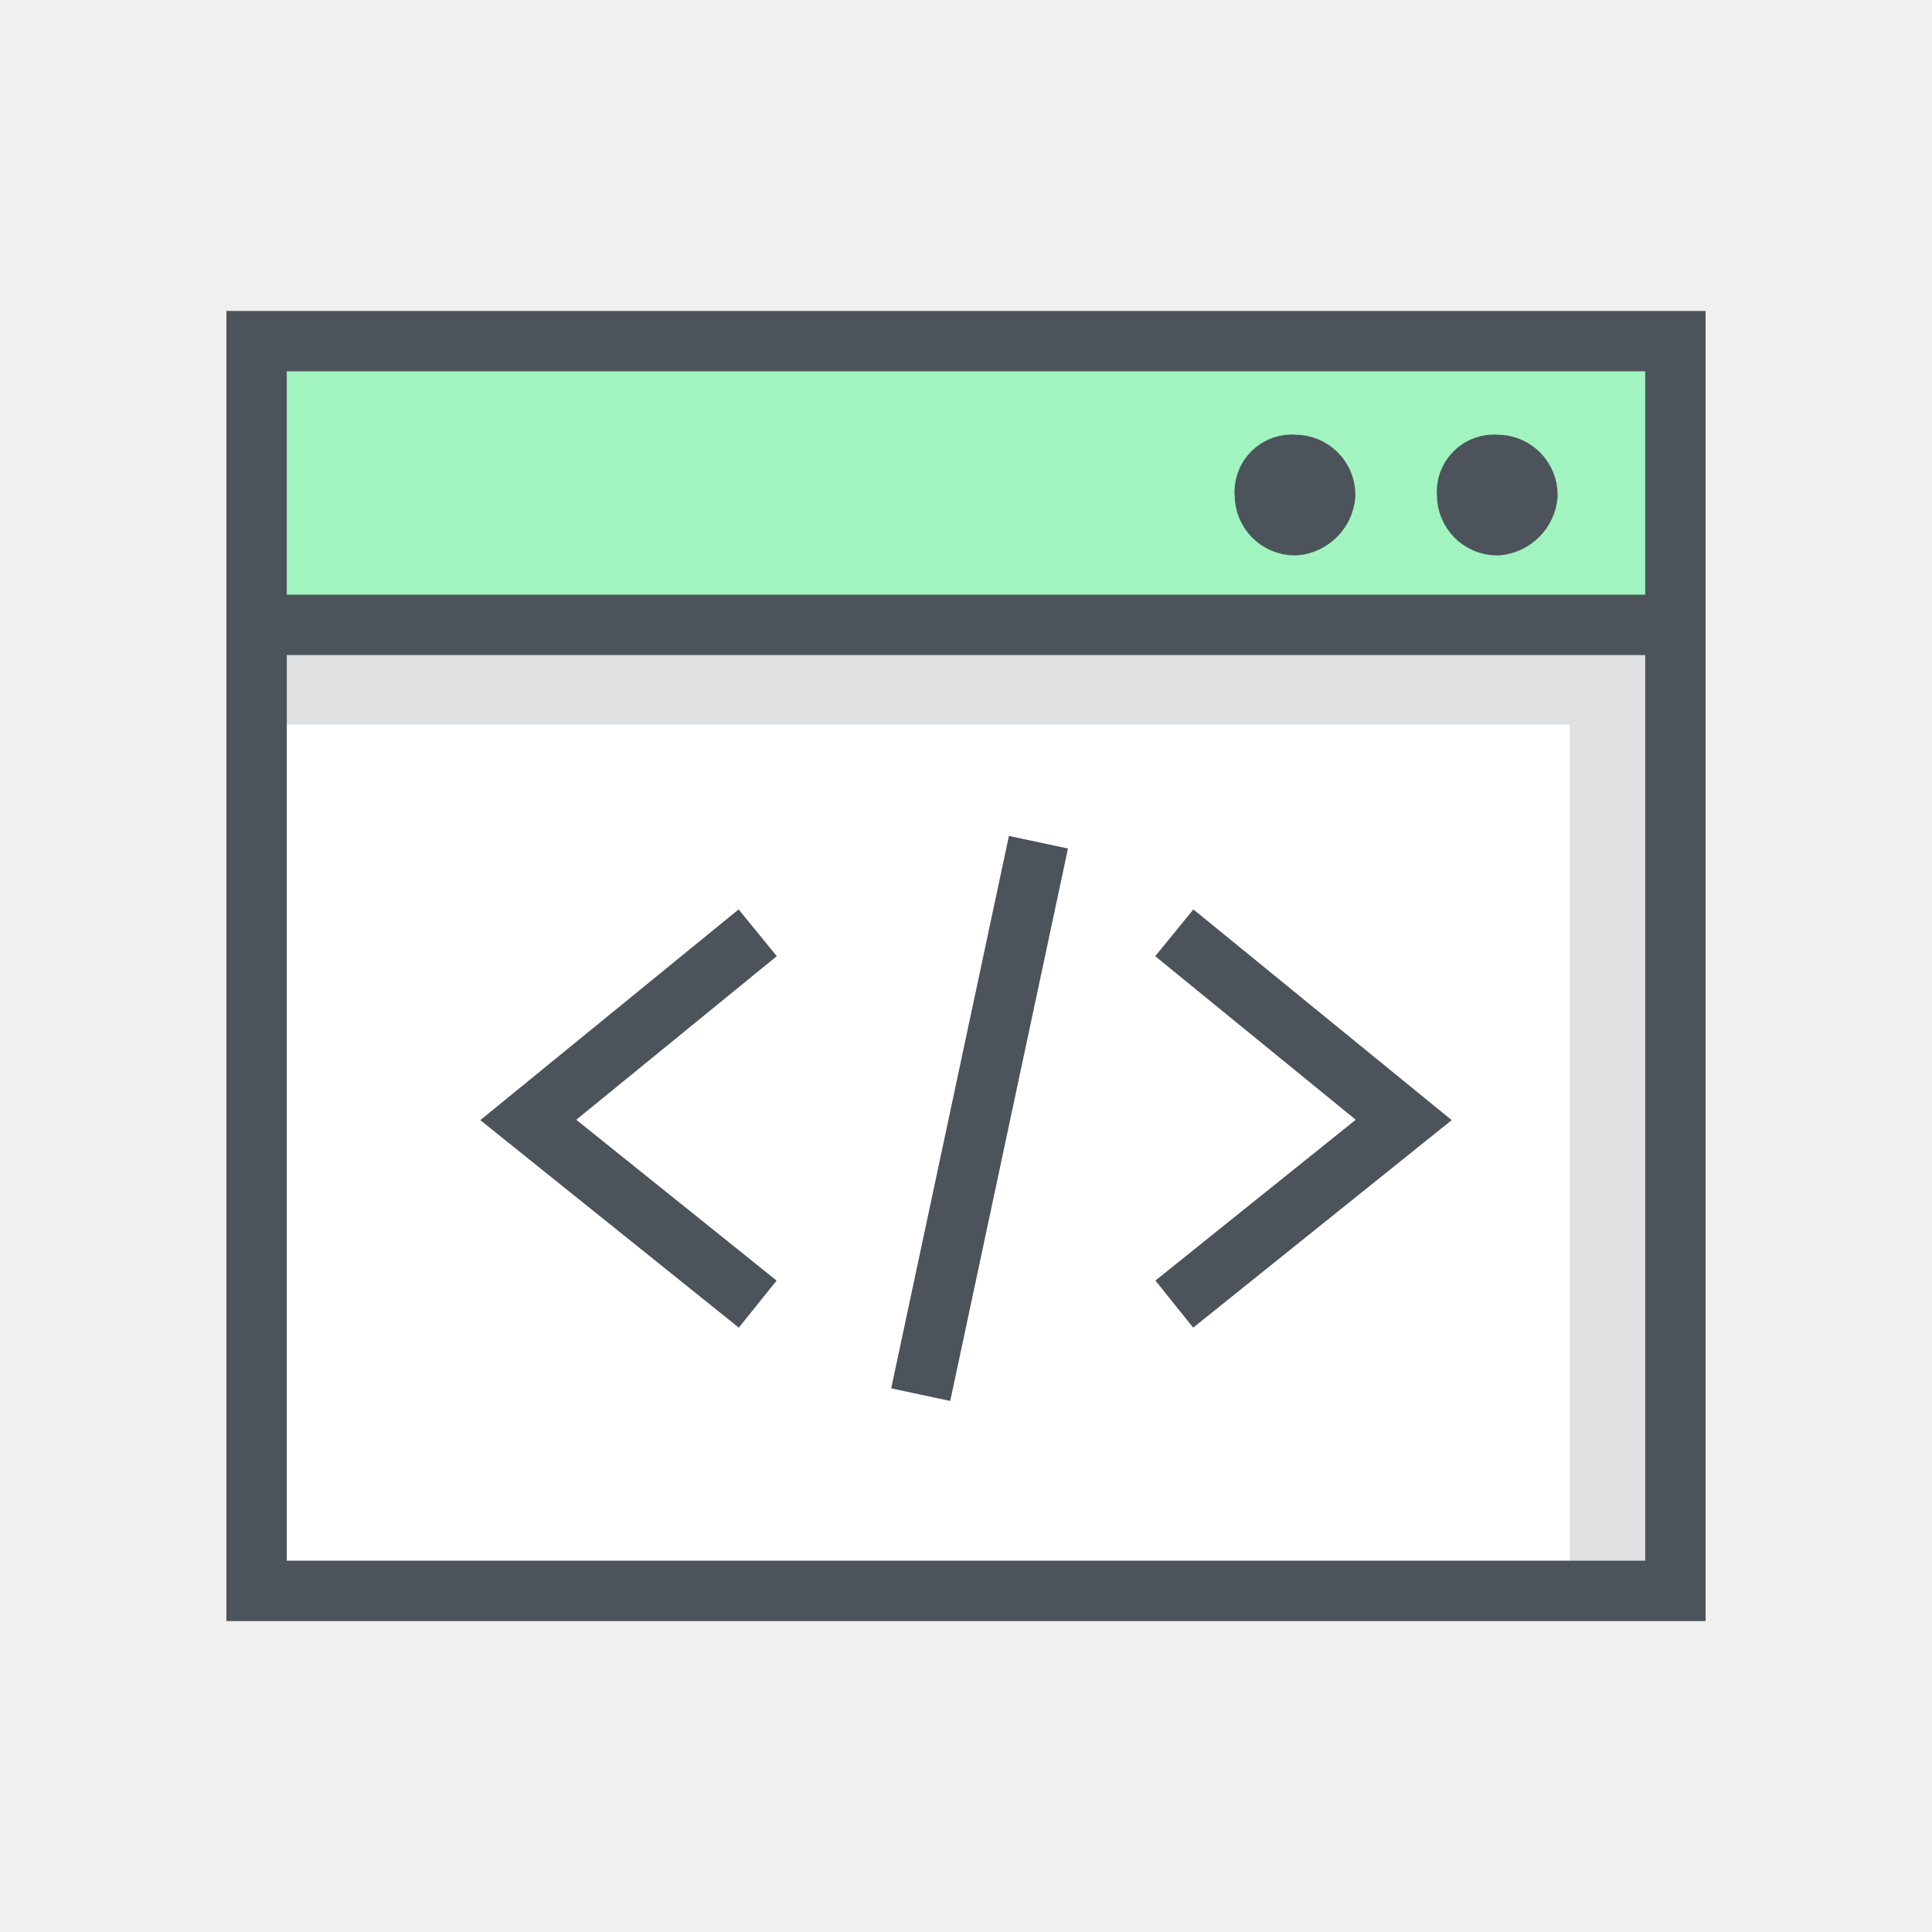
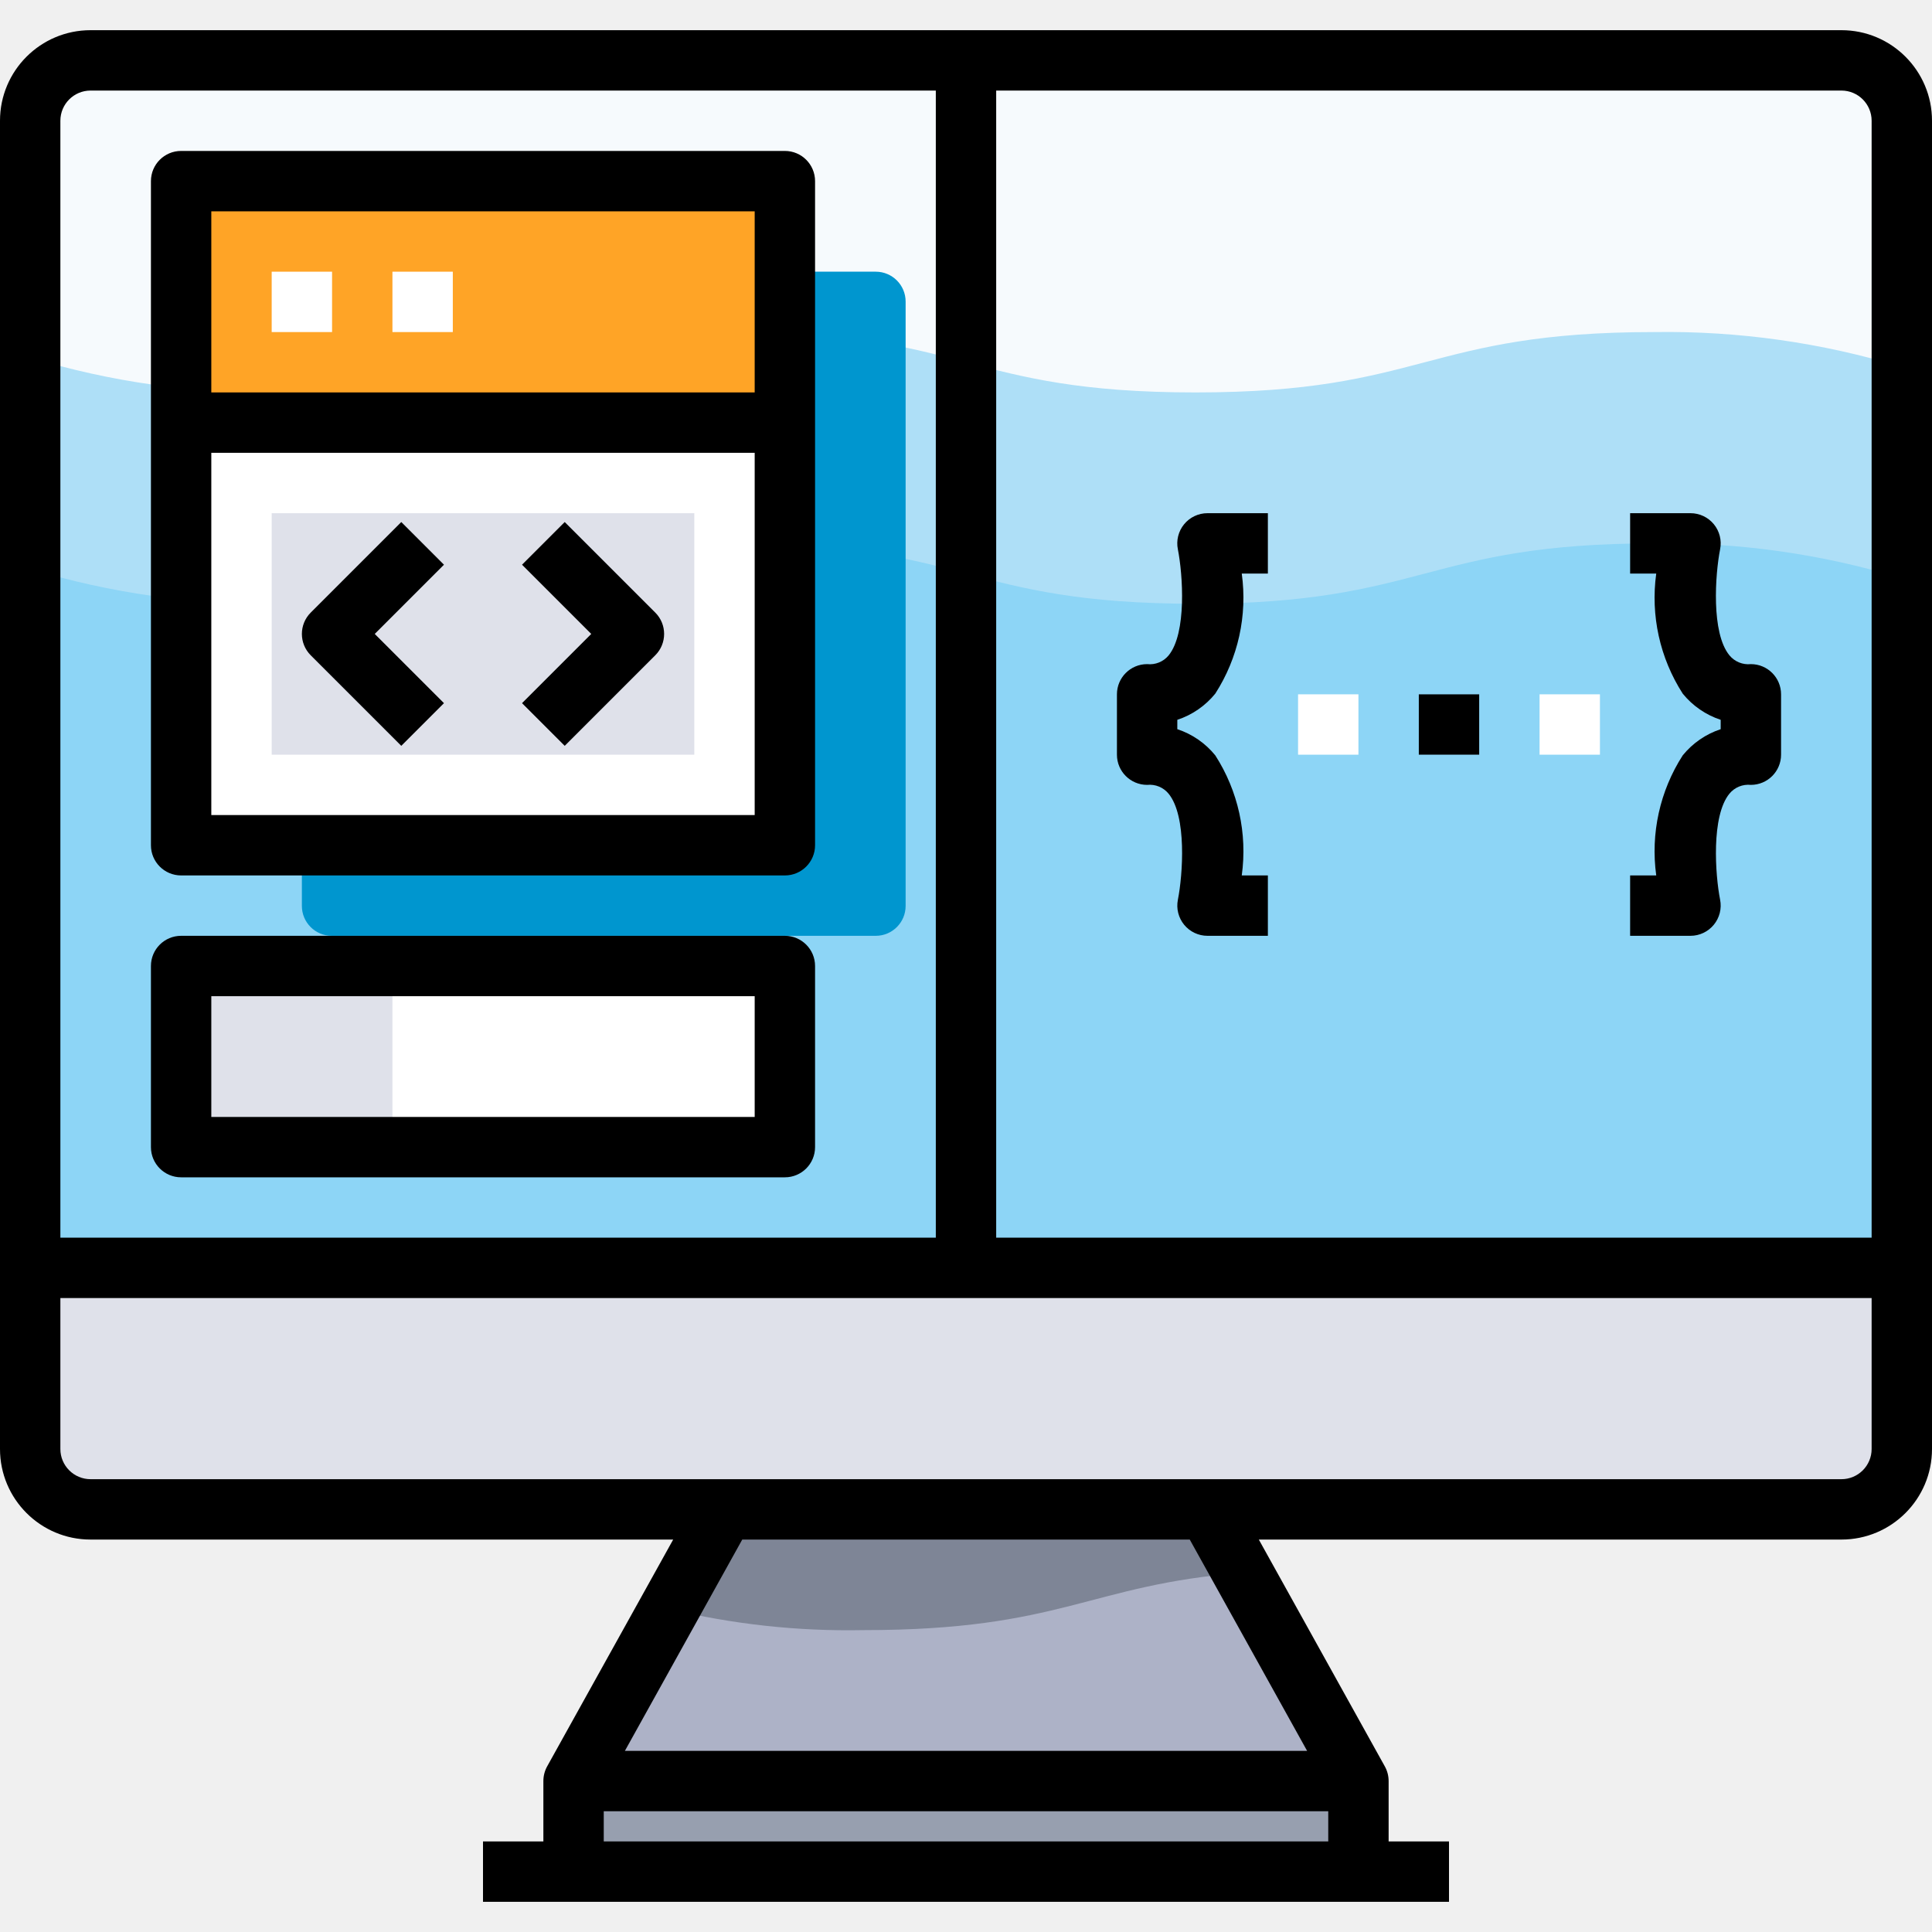
<svg xmlns="http://www.w3.org/2000/svg" viewBox="0 0 64 64">
  <defs>
-     <style>.cls-4{fill:none;stroke:#4d535b;stroke-miterlimit:10;stroke-width:2px}</style>
+     <style>.cls-4{fill:#dfe1ea}.cls-9{fill:#fff}</style>
  </defs>
-   <g style="isolation:isolate">
-     <g id="white">
-       <path fill="#fff" d="M8 21h48v32H8z" />
-       <path fill="#dee0e2" d="M8 21v3h44v29h4V21H8z" />
-     </g>
-     <g id="stroke">
-       <path class="cls-4" d="M25.1 30.9l-7.6 6.2 7.6 6.1m13.8-12.3l7.6 6.2-7.6 6.1m-4.5-15.3l-3.9 18.3" />
-       <path class="cls-4" d="M55.5 11.3h-47v41.4h47V11.3zm0 9.4h-47" />
-       <path class="cls-4" d="M49.6 15.4a.9.9 0 00-1 1 1 1 0 001 1 1.1 1.1 0 001-1 1 1 0 00-1-1zm-6.7 0a.9.9 0 00-1 1 1 1 0 001 1 1.1 1.1 0 001-1 1 1 0 00-1-1z" />
-     </g>
-     <path style="mix-blend-mode:darken" fill="#a1f4c0" d="M8 11h48v10H8z" id="flah" />
+   <g id="_6-Programming" data-name="6-Programming">
+     <path style="fill:#979faf" d="M19 59h26v3H19z" />
+     <path style="fill:#adb2c7" d="m40 50 5 9H19l5-9h16z" />
+     <path d="M63 4v38H1V4a2.006 2.006 0 0 1 2-2h58a2.006 2.006 0 0 1 2 2z" style="fill:#8dd5f6" />
+     <path class="cls-4" d="M63 42v6a2.006 2.006 0 0 1-2 2H3a2.006 2.006 0 0 1-2-2v-6z" />
+     <path d="M61 2H3a2.006 2.006 0 0 0-2 2v14.844A26.743 26.743 0 0 0 9.2 20c7.6 0 7.6-2 15.2-2s7.6 2 15.2 2 7.6-2 15.2-2a26.787 26.787 0 0 1 8.2 1.157V4a2.006 2.006 0 0 0-2-2z" style="fill:#aedff7" />
+     <path d="M61 2H3a2.006 2.006 0 0 0-2 2v7.844A26.743 26.743 0 0 0 9.2 13c7.6 0 7.6-2 15.2-2s7.6 2 15.2 2 7.6-2 15.2-2a26.787 26.787 0 0 1 8.2 1.157V4a2.006 2.006 0 0 0-2-2z" style="fill:#f6fafd" />
+     <path d="m24 50-1.832 3.3a25.289 25.289 0 0 0 6.432.7c6.6 0 7.475-1.507 12.57-1.9L40 50z" style="fill:#7e8596" />
+     <rect x="10" y="9" width="20" height="22" rx=".99" ry=".99" style="fill:#0096cf" />
+     <path class="cls-9" d="M6 14h20v14H6z" />
+     <path style="fill:#ffa426" d="M6 6h20v8H6z" />
+     <path class="cls-4" d="M9 17h14v8H9z" />
+     <path class="cls-9" d="M6 32h20v6H6z" />
+     <path class="cls-4" d="M6 32h7v6H6z" />
+     <path class="cls-9" d="M9 9h2v2H9zM13 9h2v2h-2z" />
+     <path d="M61 1H3a3 3 0 0 0-3 3v44a3 3 0 0 0 3 3h19.3l-4.175 7.514A1 1 0 0 0 18 59v2h-2v2h32v-2h-2v-2a1 1 0 0 0-.126-.486L41.7 51H61a3 3 0 0 0 3-3V4a3 3 0 0 0-3-3zm1 3v37H33V3h28a1 1 0 0 1 1 1zM3 3h28v38H2V4a1 1 0 0 1 1-1zm17 58v-1h24v1zm23.3-3H20.7l3.888-7h14.824zM61 49H3a1 1 0 0 1-1-1v-5h60v5a1 1 0 0 1-1 1z" />
+     <path d="M6 29h20a1 1 0 0 0 1-1V6a1 1 0 0 0-1-1H6a1 1 0 0 0-1 1v22a1 1 0 0 0 1 1zm1-2V15h18v12zM25 7v6H7V7zM6 39h20a1 1 0 0 0 1-1v-6a1 1 0 0 0-1-1H6a1 1 0 0 0-1 1v6a1 1 0 0 0 1 1zm1-6h18v4H7z" />
+     <path d="m13.293 17.293-3 3a1 1 0 0 0 0 1.414l3 3 1.414-1.414L12.414 21l2.293-2.293zM18.707 17.293l-1.414 1.414L19.586 21l-2.293 2.293 1.414 1.414 3-3a1 1 0 0 0 0-1.414zM38 26a.81.81 0 0 1 .71.291c.611.742.472 2.688.309 3.514A1 1 0 0 0 40 31h2v-2h-.865a5.871 5.871 0 0 0-.877-3.977A2.715 2.715 0 0 0 39 24.155v-.31a2.715 2.715 0 0 0 1.258-.868A5.871 5.871 0 0 0 41.135 19H42v-2h-2a1 1 0 0 0-.981 1.2c.163.826.3 2.772-.309 3.514A.81.81 0 0 1 38 22a1 1 0 0 0-1 1v2a1 1 0 0 0 1 1zM56.772 30.634a1 1 0 0 0 .209-.829c-.163-.826-.3-2.772.309-3.514A.81.81 0 0 1 58 26a1 1 0 0 0 1-1v-2a1 1 0 0 0-1-1 .81.81 0 0 1-.71-.291c-.611-.742-.472-2.688-.309-3.514A1 1 0 0 0 56 17h-2v2h.865a5.871 5.871 0 0 0 .877 3.977 2.715 2.715 0 0 0 1.258.868v.31a2.715 2.715 0 0 0-1.258.868A5.871 5.871 0 0 0 54.865 29H54v2h2a1 1 0 0 0 .772-.366zM47 23h2v2h-2z" />
+     <path class="cls-9" d="M51 23h2v2h-2zM43 23h2v2h-2z" />
  </g>
</svg>
